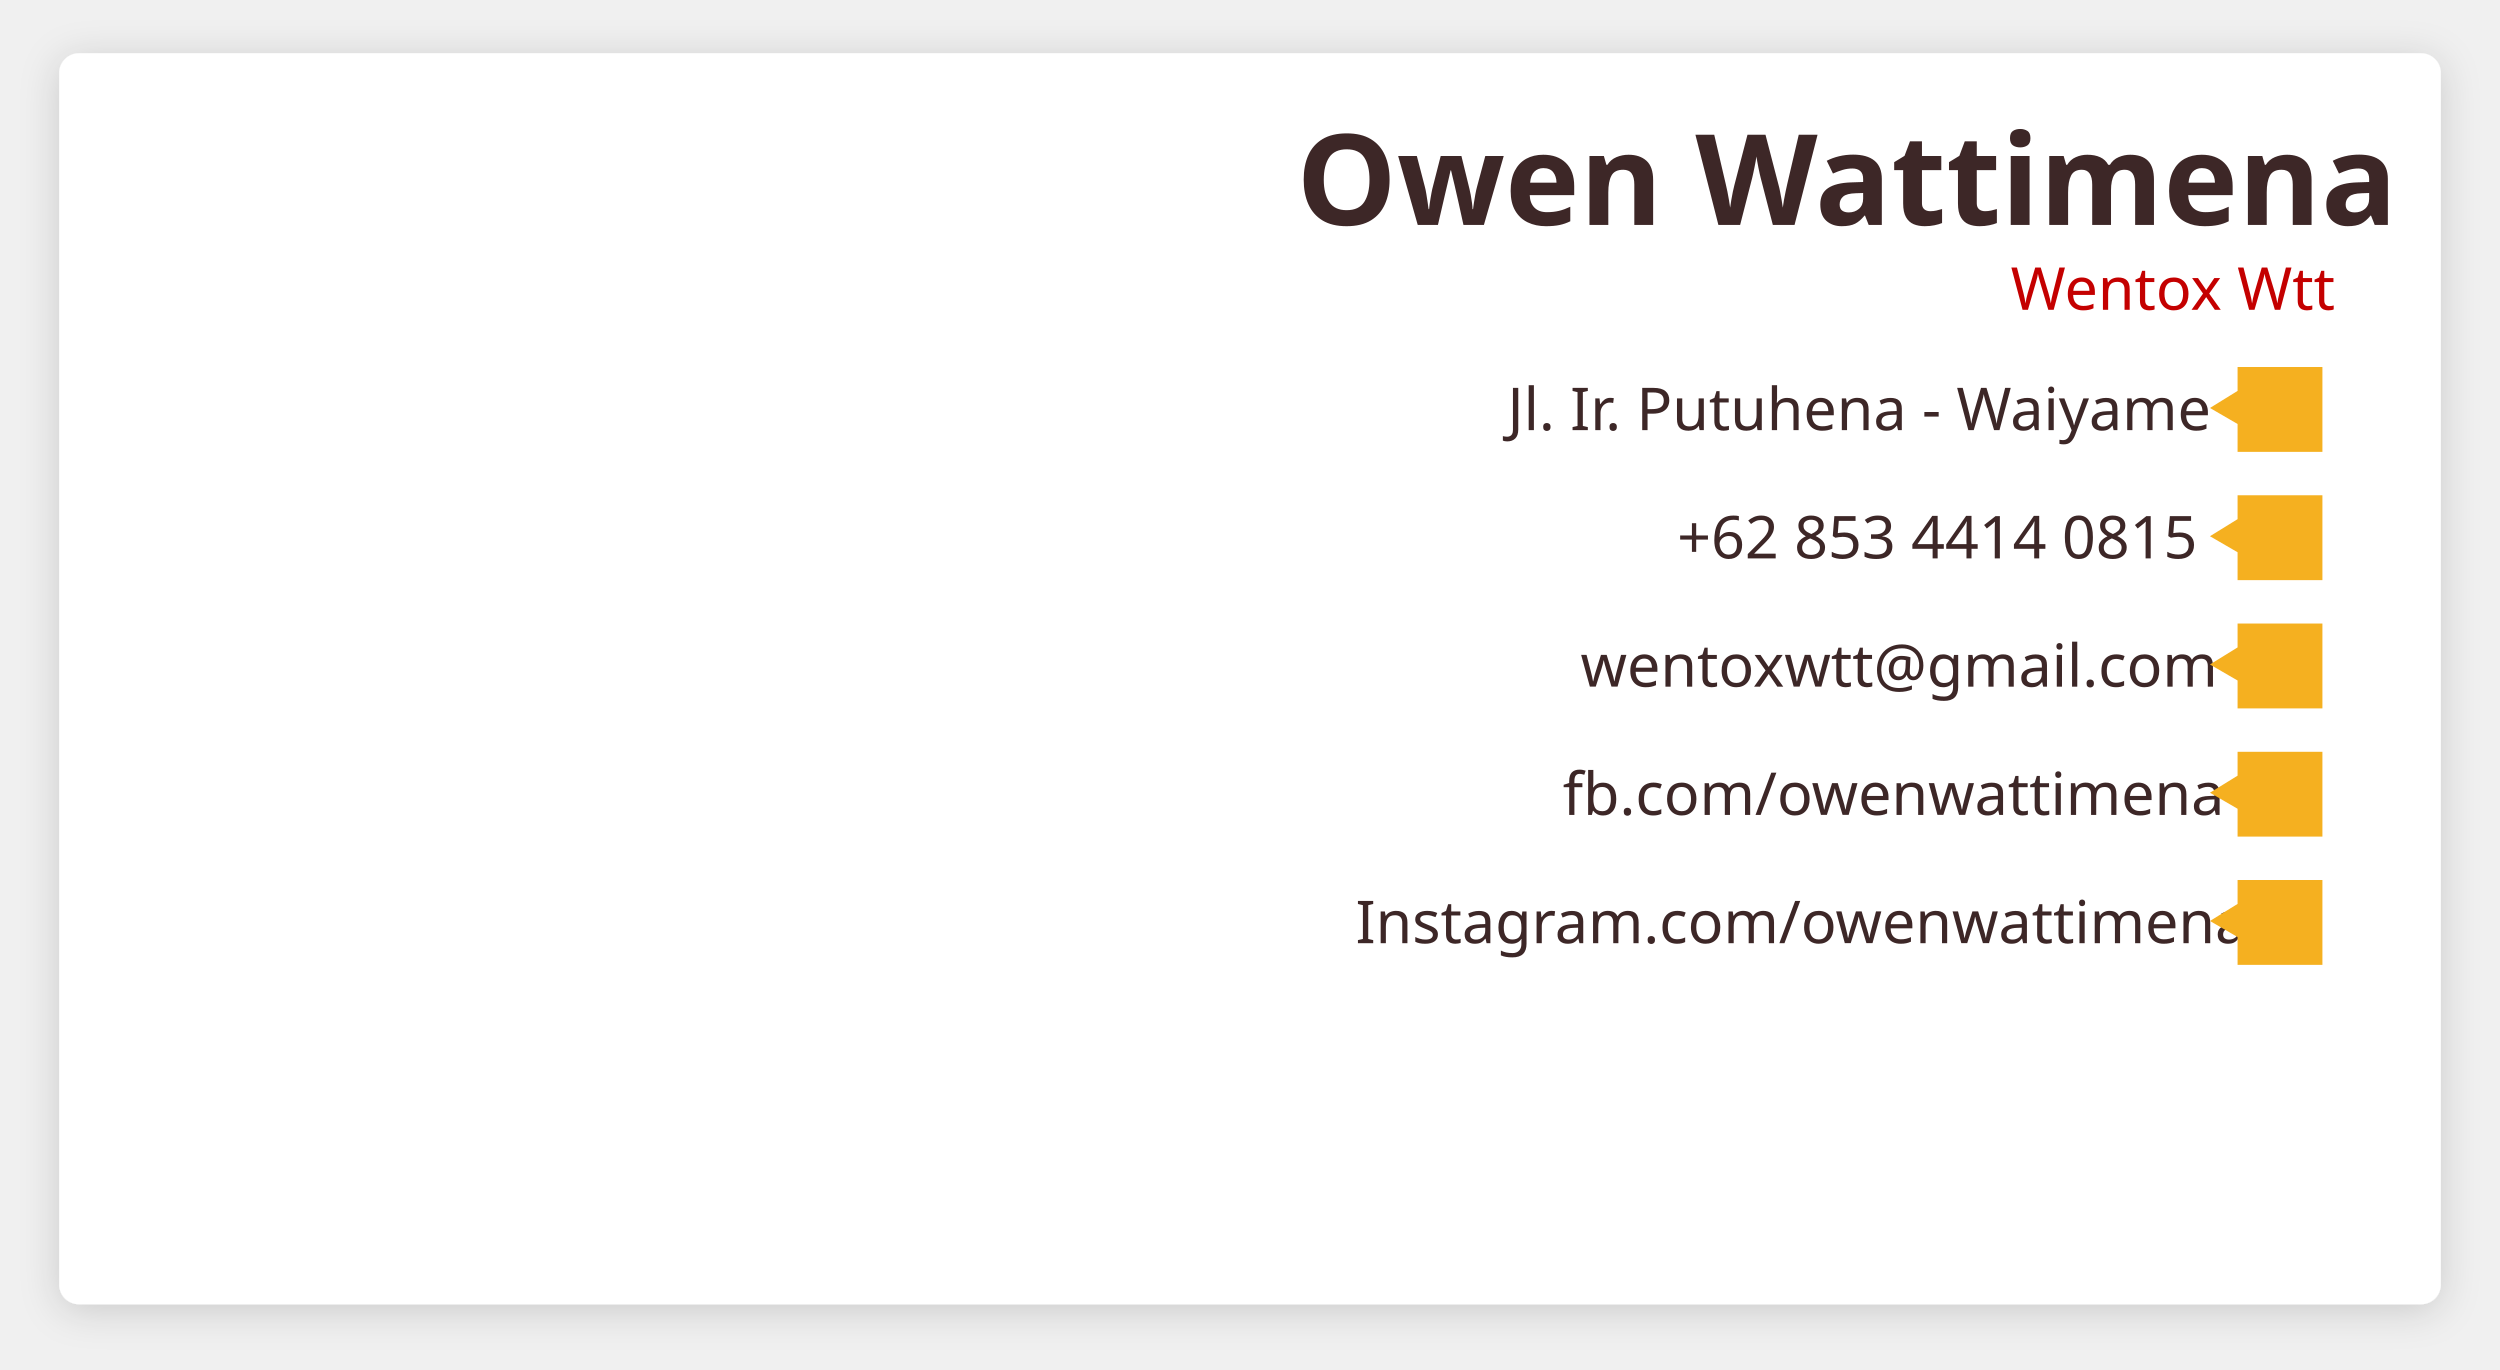
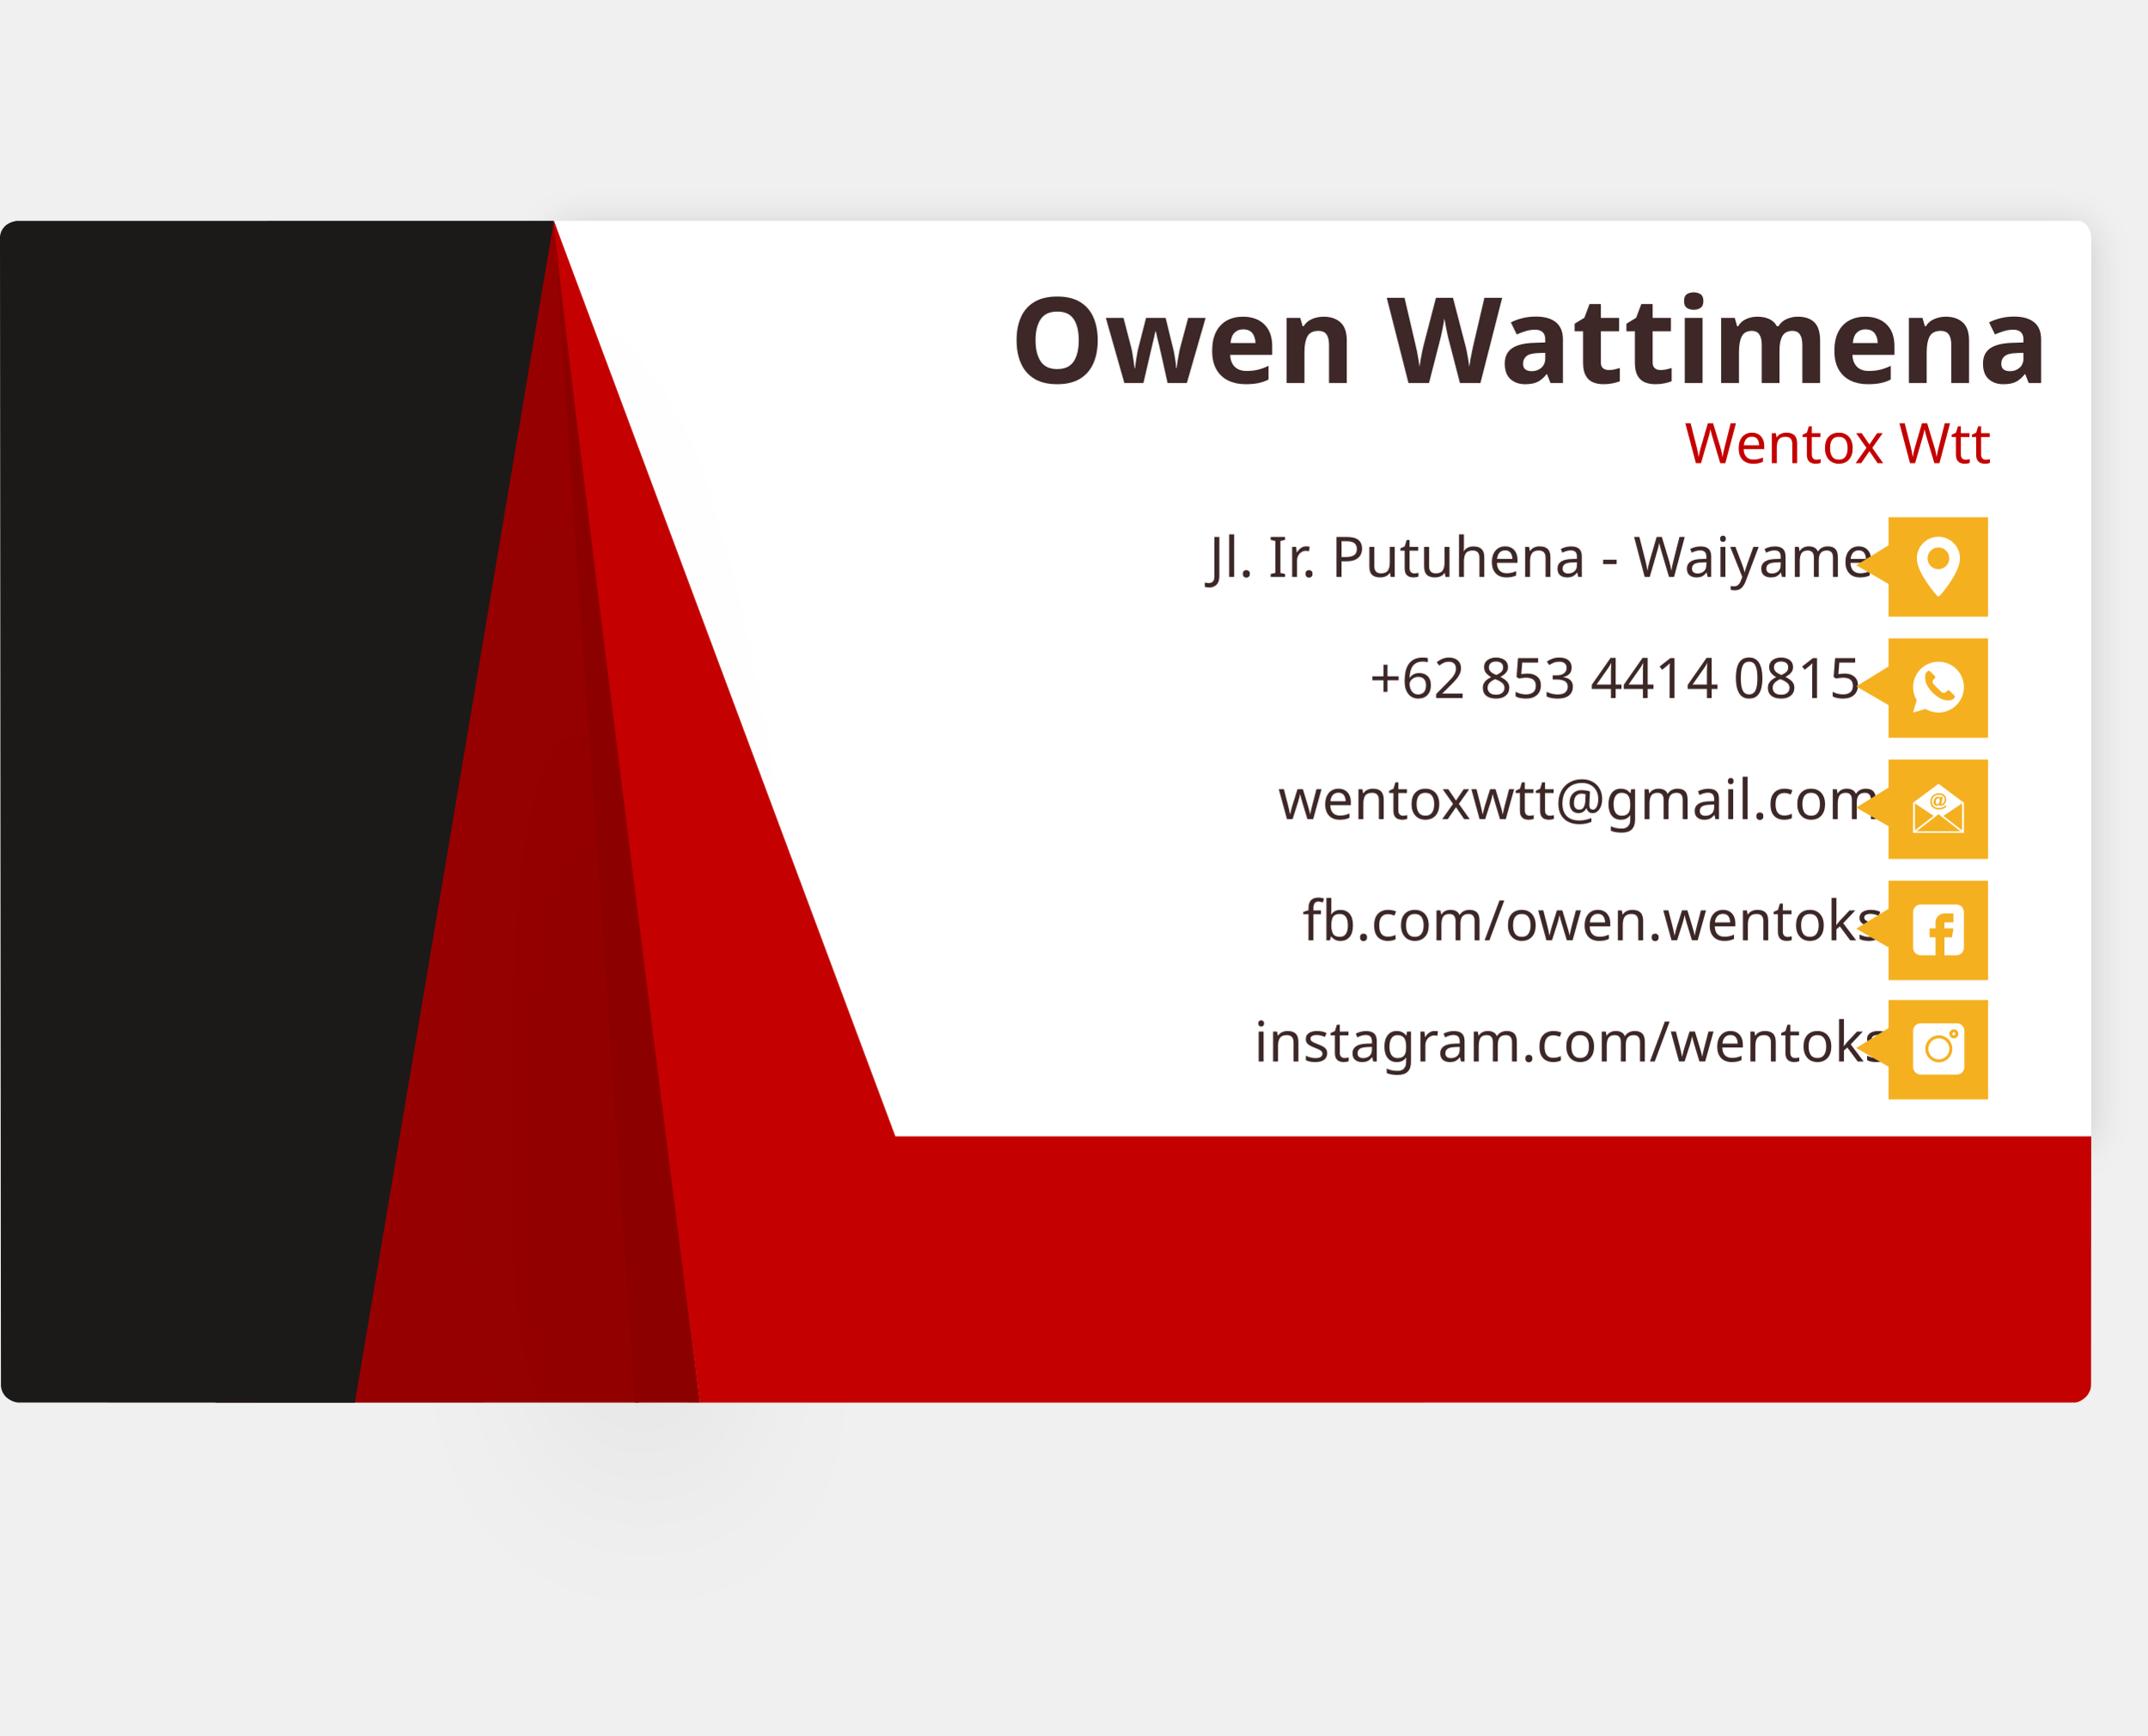
- <svg xmlns="http://www.w3.org/2000/svg" viewBox="0 0 1267 694">
+ <svg xmlns="http://www.w3.org/2000/svg" viewBox="0 0 1151.45 930.953">
  <defs>
-     <style>
-       .cls-1 {
-         fill: #fff;
-       }
- 
-       .cls-2 {
-         clip-path: url(#clip-path);
-       }
- 
-       .cls-3 {
-         fill: #970000;
-       }
- 
-       .cls-4 {
-         fill: #1c1919;
-       }
- 
-       .cls-5 {
-         fill: #8d0000;
-       }
- 
-       .cls-6, .cls-9 {
-         fill: #c40000;
-       }
- 
-       .cls-7, .cls-8 {
-         fill: #3d2727;
-       }
- 
-       .cls-7 {
-         font-size: 64px;
-         font-family: SegoeUI-Bold, Segoe UI;
-         font-weight: 700;
-       }
- 
-       .cls-8, .cls-9 {
-         font-size: 30px;
-         font-family: SegoeUI, Segoe UI;
-       }
- 
-       .cls-10 {
-         fill: #f5b020;
-       }
- 
-       .cls-11 {
-         filter: url(#Path_9);
-       }
- 
-       .cls-12 {
-         filter: url(#Rectangle_9);
-       }
- 
-       .cls-13 {
-         filter: url(#Rectangle_8);
-       }
-     </style>
-     <filter id="Rectangle_8" x="0" y="0" width="1267" height="694" filterUnits="userSpaceOnUse">
+     <style>.a{fill:#fff;}.b{fill:#970000;}.c{fill:#1c1919;}.d{fill:#8d0000;}.e,.h{fill:#c40000;}.f,.g{fill:#3d2727;}.f{font-size:64px;font-family:SegoeUI-Bold, Segoe UI;font-weight:700;}.g,.h{font-size:30px;font-family:SegoeUI, Segoe UI;}.i{fill:#f5b020;}.j{filter:url(#c);}.k{filter:url(#a);}</style>
+     <filter id="a" x="267.012" y="91.469" width="884.438" height="568.411" filterUnits="userSpaceOnUse">
      <feOffset dy="3" input="SourceAlpha" />
-       <feGaussianBlur stdDeviation="10" result="blur" />
+       <feGaussianBlur stdDeviation="10" result="b" />
      <feFlood flood-opacity="0.161" />
-       <feComposite operator="in" in2="blur" />
+       <feComposite operator="in" in2="b" />
      <feComposite in="SourceGraphic" />
    </filter>
-     <filter id="Rectangle_9" x="0" y="0" width="1267" height="694" filterUnits="userSpaceOnUse">
-       <feOffset dy="3" input="SourceAlpha" />
-       <feGaussianBlur stdDeviation="10" result="blur-2" />
+     <filter id="c" x="138.512" y="0" width="375.328" height="930.953" filterUnits="userSpaceOnUse">
+       <feOffset dx="-10" dy="30" input="SourceAlpha" />
+       <feGaussianBlur stdDeviation="49.5" result="d" />
      <feFlood flood-opacity="0.161" />
-       <feComposite operator="in" in2="blur-2" />
-       <feComposite in="SourceGraphic" />
-     </filter>
-     <clipPath id="clip-path">
-       <g class="cls-13" transform="matrix(1, 0, 0, 1, 0, 0)">
-         <rect id="Rectangle_8-2" data-name="Rectangle 8" class="cls-1" width="1207" height="634" rx="10" transform="translate(357 2159)" />
-       </g>
-     </clipPath>
-     <filter id="Path_9" x="191.135" y="-91.919" width="441.846" height="933.368" filterUnits="userSpaceOnUse">
-       <feOffset dx="-10" dy="30" input="SourceAlpha" />
-       <feGaussianBlur stdDeviation="49.5" result="blur-3" />
-       <feFlood flood-opacity="0.161" />
-       <feComposite operator="in" in2="blur-3" />
+       <feComposite operator="in" in2="d" />
      <feComposite in="SourceGraphic" />
    </filter>
  </defs>
-   <g id="Group_9" data-name="Group 9" transform="translate(-327 -2129)">
-     <g id="Group_3" data-name="Group 3" transform="translate(0 -3)">
-       <g class="cls-12" transform="matrix(1, 0, 0, 1, 327, 2132)">
-         <rect id="Rectangle_9-2" data-name="Rectangle 9" class="cls-1" width="1207" height="634" rx="10" transform="translate(30 27)" />
-       </g>
-       <g id="Mask_Group_2" data-name="Mask Group 2" class="cls-2">
-         <g id="Group_2" data-name="Group 2">
-           <path id="Path_8" data-name="Path 8" class="cls-3" d="M949.676,2789c-56.337,5.7-390.333,0-390.333,0l195.094-634.513,6.735,18.038Z" transform="translate(-78 4)" />
-           <path id="Path_6" data-name="Path 6" class="cls-4" d="M763.022,2123.462c0,4.643-199.655,725.877-199.655,725.877l-331.21-15.477,15.477-722.782Z" transform="translate(-78 4)" />
-           <g class="cls-11" transform="matrix(1, 0, 0, 1, 327, 2132)">
-             <path id="Path_9-2" data-name="Path 9" class="cls-5" d="M821.48,2793l-42.4,1.948h-55.44l-47.009-636.368Z" transform="translate(-327 -2132)" />
-           </g>
-           <path id="Path_7" data-name="Path 7" class="cls-6" d="M747.739,2156.237c0,19.573,102.732,658.726,102.732,658.726h812.547V2667.658H951.072Z" transform="translate(-71.035 2.779)" />
-         </g>
-       </g>
+   <g transform="translate(3739.45 -1373.531)">
+     <g class="k" transform="matrix(1, 0, 0, 1, -3739.45, 1373.53)">
+       <path class="a" d="M817.26,0c4.063,0,7.356,4.264,7.356,9.525V491.188L163.565,508.411.178.013Z" transform="translate(296.83 118.47)" />
    </g>
-     <text id="Owen_Wattimena" data-name="Owen Wattimena" class="cls-7" transform="translate(984 2243)">
+     <path class="b" d="M786.534,2788.969l-227.19.031,181.5-633.984,6.028,17.509Z" transform="translate(-4183.299 -663)" />
+     <path class="c" d="M528.719,2155,422.008,2789l-180.9-.068a11.225,11.225,0,0,1-6.076-2.884,9.387,9.387,0,0,1-2.815-5.973l-.513-616.623a8.7,8.7,0,0,1,2.365-5.3c2.365-2.649,6.56-3.138,6.56-3.138Z" transform="translate(-3971.157 -663)" />
+     <g class="j" transform="matrix(1, 0, 0, 1, -3739.45, 1373.53)">
+       <path class="d" d="M755.025,2792.984l-34.906-.016L676.7,2159.031Z" transform="translate(-379.68 -2040.53)" />
+     </g>
+     <path class="e" d="M747.738,2156.237c0,18.8,78.21,633.964,78.21,633.964l737.587-.058a7.228,7.228,0,0,0,2.924-.89,12.966,12.966,0,0,0,3.261-2.506,11.654,11.654,0,0,0,1.847-3.07,10.106,10.106,0,0,0,.53-3.387l.09-132.912-641.3,0Z" transform="translate(-4190.175 -664.221)" />
+     <text class="f" transform="translate(-3198 1579)">
      <tspan x="0" y="0">Owen Wattimena</tspan>
    </text>
-     <text id="Jl._Ir._Putuhena_-_Waiyame" data-name="Jl. Ir. Putuhena - Waiyame" class="cls-8" transform="translate(1091 2347)">
+     <text class="g" transform="translate(-3091 1683)">
      <tspan x="0" y="0">Jl. Ir. Putuhena - Waiyame</tspan>
    </text>
-     <text id="_62_853_4414_0815" data-name="+62 853 4414 0815" class="cls-8" transform="translate(1177 2412)">
+     <text class="g" transform="translate(-3005 1748)">
      <tspan x="0" y="0">+62 853 4414 0815</tspan>
    </text>
-     <text id="wentoxwtt_gmail.com" data-name="wentoxwtt@gmail.com" class="cls-8" transform="translate(1128 2477)">
+     <text class="g" transform="translate(-3054 1813)">
      <tspan x="0" y="0">wentoxwtt@gmail.com</tspan>
    </text>
-     <text id="fb.com_owenwattimena" data-name="fb.com/owenwattimena" class="cls-8" transform="translate(1119 2542)">
-       <tspan x="0" y="0">fb.com/owenwattimena</tspan>
+     <text class="g" transform="translate(-3041 1878)">
+       <tspan x="0" y="0">fb.com/owen.wentoks</tspan>
    </text>
-     <text id="Instagram.com_owenwattimena" data-name="Instagram.com/owenwattimena" class="cls-8" transform="translate(1014 2607)">
-       <tspan x="0" y="0">Instagram.com/owenwattimena</tspan>
+     <text class="g" transform="translate(-3067 1943)">
+       <tspan x="0" y="0">instagram.com/wentoks</tspan>
    </text>
-     <text id="Wentox_Wtt" data-name="Wentox Wtt" class="cls-9" transform="translate(1346 2286)">
+     <text class="h" transform="translate(-2836 1622)">
      <tspan x="0" y="0">Wentox Wtt</tspan>
    </text>
-     <path id="Union_1" data-name="Union 1" class="cls-10" d="M-1976,43V28.882l-14-8.124,14-8.651V0h43V43Z" transform="translate(3437 2315)" />
-     <path id="Union_2" data-name="Union 2" class="cls-10" d="M-1976,43V28.882l-14-8.124,14-8.651V0h43V43Z" transform="translate(3437 2380)" />
-     <path id="Union_3" data-name="Union 3" class="cls-10" d="M-1976,43V28.882l-14-8.124,14-8.651V0h43V43Z" transform="translate(3437 2445)" />
-     <path id="Union_4" data-name="Union 4" class="cls-10" d="M-1976,43V28.882l-14-8.124,14-8.651V0h43V43Z" transform="translate(3437 2510)" />
-     <path id="Union_5" data-name="Union 5" class="cls-10" d="M-1976,43V28.882l-14-8.124,14-8.651V0h43V43Z" transform="translate(3437 2575)" />
+     <rect class="i" width="53.334" height="53.334" transform="translate(-2726.635 1651)" />
+     <path class="i" d="M3437,2360.725l24.022,13.94-5.439-25.423Z" transform="translate(-6181 -683.978)" />
+     <rect class="i" width="53.334" height="53.334" transform="translate(-2726.635 1716)" />
+     <path class="i" d="M3437,2360.725l24.022,13.939-5.439-25.423Z" transform="translate(-6181 -618.979)" />
+     <rect class="i" width="53.334" height="53.334" transform="translate(-2726.635 1781)" />
+     <path class="i" d="M3437,2360.725l24.022,13.939-5.439-25.423Z" transform="translate(-6181 -553.979)" />
+     <rect class="i" width="53.334" height="53.334" transform="translate(-2726.635 1846)" />
+     <path class="i" d="M3437,2360.725l24.022,13.939-5.439-25.423Z" transform="translate(-6180.999 -488.978)" />
+     <rect class="i" width="53.334" height="53.334" transform="translate(-2726.635 1910)" />
+     <path class="i" d="M3437,2360.725l24.022,13.94-5.439-25.423Z" transform="translate(-6181 -424.978)" />
+     <g transform="translate(-2711.5 1661.473)">
+       <path class="a" d="M82.143,0a11.583,11.583,0,0,0-11.57,11.57c0,7.917,10.354,19.541,10.795,20.032a1.042,1.042,0,0,0,1.55,0c.441-.491,10.795-12.114,10.795-20.032A11.583,11.583,0,0,0,82.143,0Zm0,17.391a5.821,5.821,0,1,1,5.821-5.821A5.828,5.828,0,0,1,82.143,17.391Z" transform="translate(-70.573)" />
+     </g>
+     <path class="a" d="M13.618,1.31,0,11.477V27.645H27.232V11.477ZM9.85,8.565A3.937,3.937,0,0,1,11.5,6.92a5.036,5.036,0,0,1,2.391-.553,4.512,4.512,0,0,1,2.027.442,3.171,3.171,0,0,1,1.358,1.262,3.578,3.578,0,0,1,.468,1.786,3.355,3.355,0,0,1-.713,2.088,2.749,2.749,0,0,1-2.287,1.176,1,1,0,0,1-.566-.13.648.648,0,0,1-.254-.387,1.7,1.7,0,0,1-1.229.52,1.659,1.659,0,0,1-1.247-.517,1.918,1.918,0,0,1-.5-1.38,3.36,3.36,0,0,1,.6-1.942A2.173,2.173,0,0,1,13.4,8.215a1.3,1.3,0,0,1,1.19.618l.113-.5h1.2l-.684,3.245a2.639,2.639,0,0,0-.064.4.251.251,0,0,0,.051.17.16.16,0,0,0,.122.056,1,1,0,0,0,.564-.263,2.493,2.493,0,0,0,.747-.923,2.7,2.7,0,0,0,.287-1.2,2.448,2.448,0,0,0-.805-1.864A3.2,3.2,0,0,0,13.872,7.2a4.022,4.022,0,0,0-2.081.5A3.188,3.188,0,0,0,10.5,9.112,4.348,4.348,0,0,0,10.071,11a3.269,3.269,0,0,0,.483,1.737,2.812,2.812,0,0,0,1.354,1.145,5.219,5.219,0,0,0,2,.358,5.163,5.163,0,0,0,1.86-.3,2.852,2.852,0,0,0,1.255-.9h.961a3.294,3.294,0,0,1-1.386,1.443,5.316,5.316,0,0,1-2.617.6,6.088,6.088,0,0,1-2.582-.5,3.419,3.419,0,0,1-1.619-1.489,4.47,4.47,0,0,1-.526-2.146A4.861,4.861,0,0,1,9.85,8.565ZM.96,11.8l10.047,6.738L.96,26.312Zm.763,15.032,11.894-9.2,11.891,9.2Zm24.548-.517L16.226,18.536,26.271,11.8V26.312ZM14.108,9.3a1.154,1.154,0,0,1,.239.785,3.155,3.155,0,0,1-.176.986,2.317,2.317,0,0,1-.414.808,1.16,1.16,0,0,1-.34.283.959.959,0,0,1-.483.127.729.729,0,0,1-.579-.272,1.282,1.282,0,0,1-.23-.844,3.452,3.452,0,0,1,.167-.989,1.87,1.87,0,0,1,.5-.859,1.05,1.05,0,0,1,.719-.3A.76.76,0,0,1,14.108,9.3Z" transform="translate(-2713.5 1792.69)" />
+     <path class="a" d="M23.243,0H3.989A3.994,3.994,0,0,0,0,3.989V23.243a3.994,3.994,0,0,0,3.989,3.989H12.02V17.6H8.829V12.818H12.02V9.574a4.792,4.792,0,0,1,4.787-4.787h4.84V9.574h-4.84v3.244h4.84l-.8,4.787H16.807v9.627h6.436a3.994,3.994,0,0,0,3.989-3.989V3.989A3.994,3.994,0,0,0,23.243,0Zm0,0" transform="translate(-2713.5 1858.768)" />
+     <path class="a" d="M23.472,0H4.028A4.033,4.033,0,0,0,0,4.028V23.472A4.033,4.033,0,0,0,4.028,27.5H23.472A4.033,4.033,0,0,0,27.5,23.472V4.028A4.033,4.033,0,0,0,23.472,0ZM13.8,20.947A7.251,7.251,0,1,1,21.055,13.7,7.259,7.259,0,0,1,13.8,20.947ZM21.86,8.057A2.417,2.417,0,1,1,24.277,5.64,2.42,2.42,0,0,1,21.86,8.057Zm0,0" transform="translate(-2713.5 1922.5)" />
+     <path class="a" d="M392.806,90a.806.806,0,1,0,.806.806A.806.806,0,0,0,392.806,90Zm0,0" transform="translate(-3084.445 1837.334)" />
+     <path class="a" d="M157.64,150a5.64,5.64,0,1,0,5.64,5.64A5.646,5.646,0,0,0,157.64,150Zm0,0" transform="translate(-2857.336 1780.557)" />
+     <path class="a" d="M13.616,0A13.634,13.634,0,0,0,1.927,20.623L0,27.276l6.643-1.931a13.508,13.508,0,0,0,6.973,1.931A13.638,13.638,0,0,0,13.616,0Zm8.513,19.4-.633.635c-.9.9-2.957.827-4.282.57-4.4-.852-9.538-5.837-10.529-10.154-.49-2.138-.22-4,.488-4.707l.633-.635a.9.9,0,0,1,1.267,0l2.534,2.539a.9.9,0,0,1,0,1.268l-.633.635a1.8,1.8,0,0,0,0,2.539l4.185,4.137a1.789,1.789,0,0,0,2.534,0l.633-.634a.935.935,0,0,1,1.268,0l2.534,2.538a.9.9,0,0,1,0,1.27Zm0,0" transform="translate(-2713.5 1728.5)" />
  </g>
</svg>
